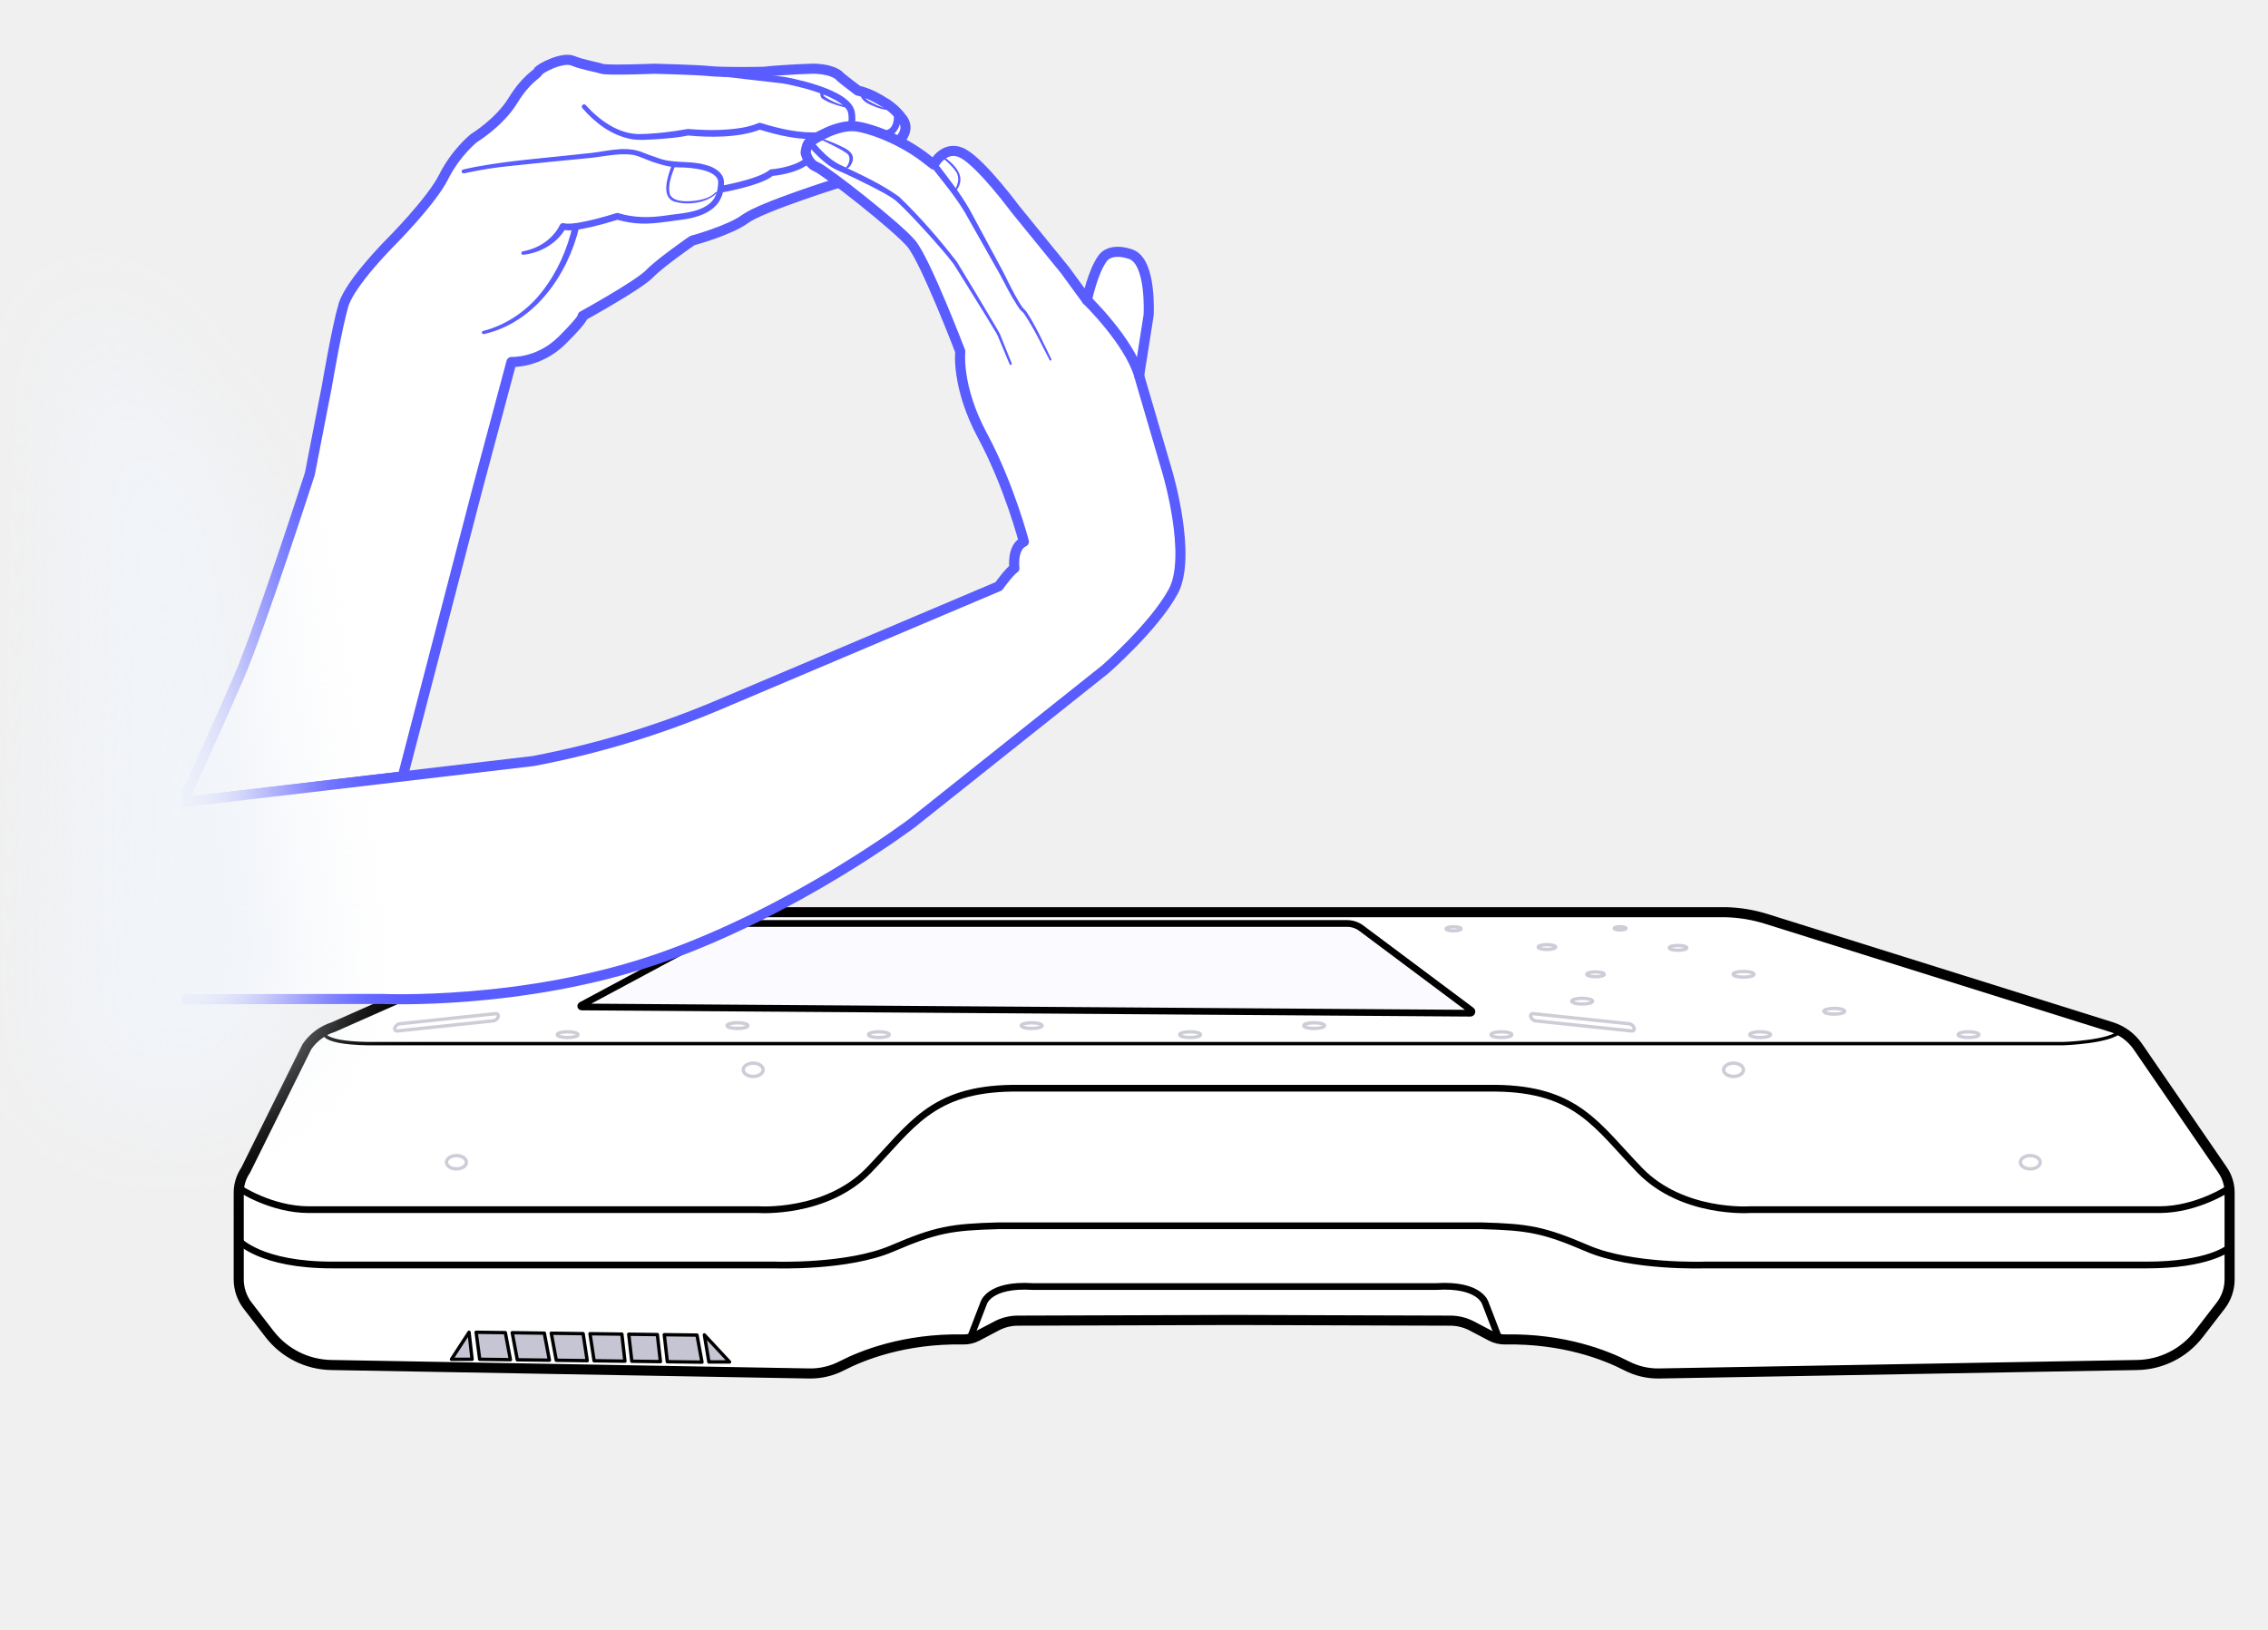
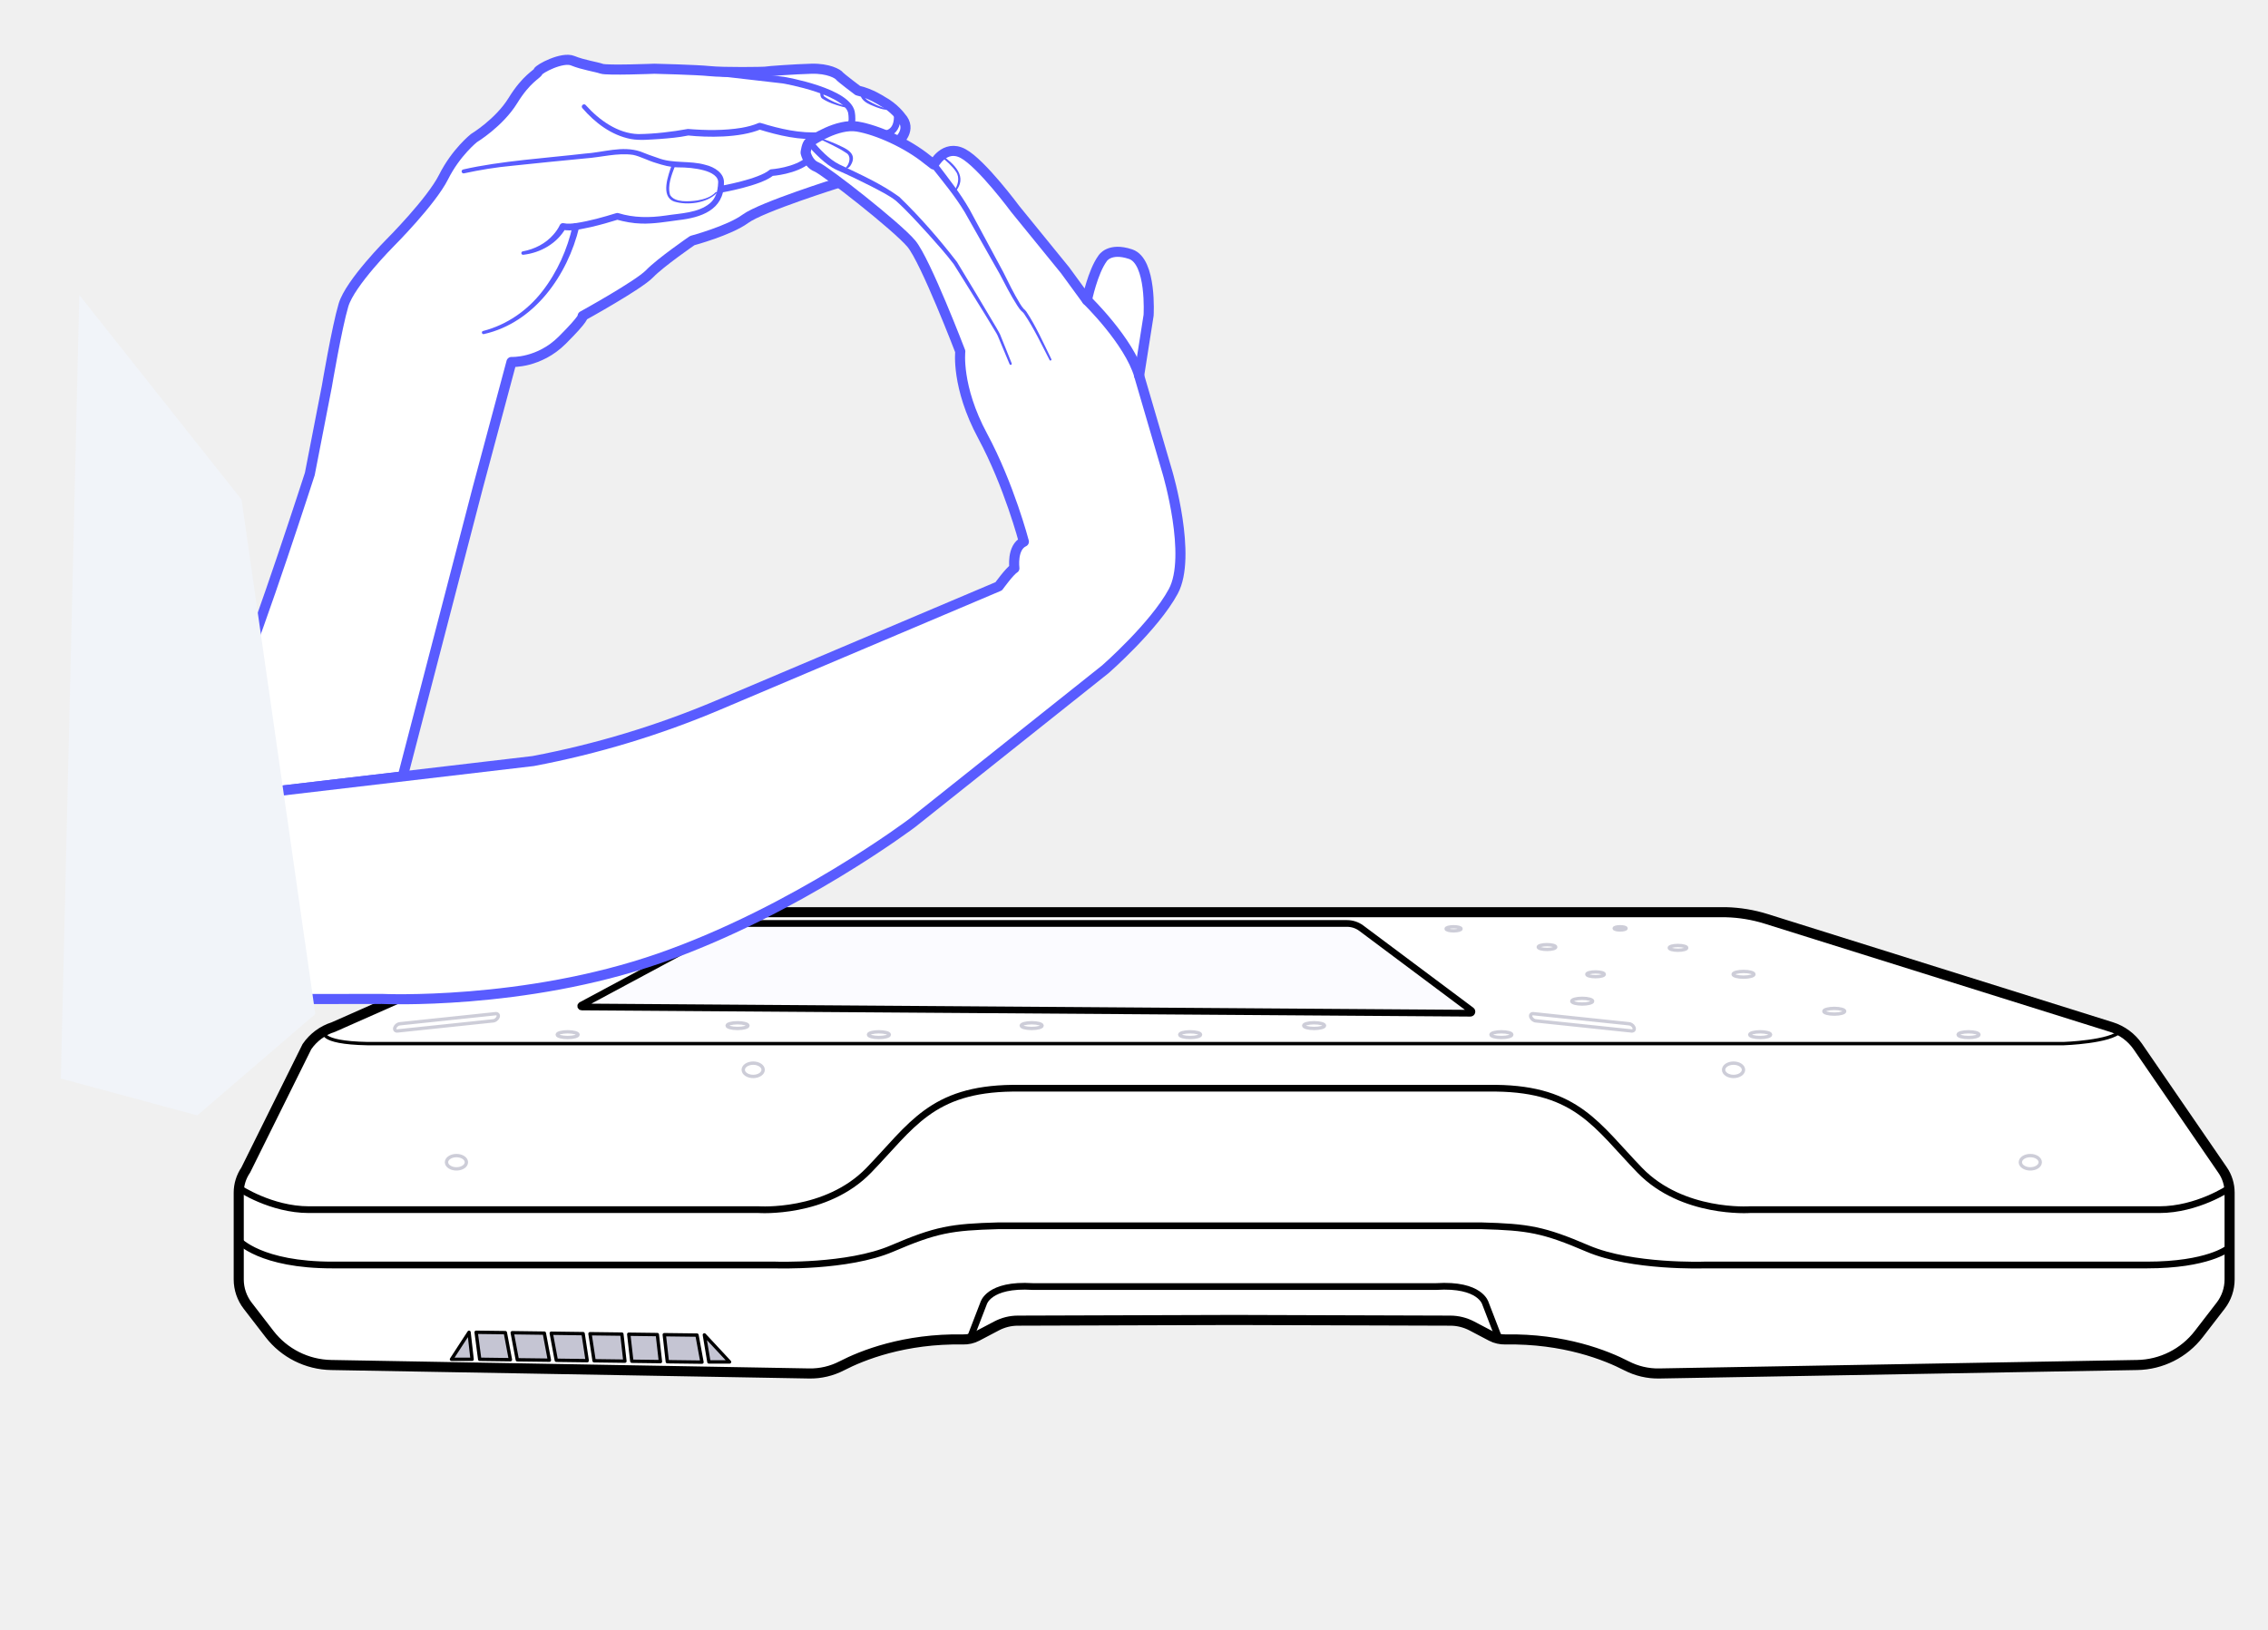
<svg xmlns="http://www.w3.org/2000/svg" width="615" height="442" viewBox="0 0 615 442" fill="none">
  <g clip-path="url(#clip0_259_12950)">
    <g clip-path="url(#clip1_259_12950)">
      <path d="M243.629 38.307C243.629 38.307 247.411 35.118 244.33 31.773C244.33 31.773 242.526 29.203 239.181 27.399C239.181 27.399 236.092 25.339 232.62 24.565C232.62 24.565 227.99 21.093 227.598 20.573C227.207 20.054 224.637 18.514 220.007 18.641C215.378 18.769 208.297 19.288 207.659 19.416C207.021 19.543 196.076 19.671 192.476 19.288C188.876 18.905 177.421 18.641 177.421 18.641C177.421 18.641 164.553 19.151 163.14 18.641C161.728 18.131 158.119 17.62 155.294 16.463C152.469 15.306 146.162 18.65 145.898 19.425C145.634 20.199 142.809 21.22 139.081 27.271C135.354 33.322 128.528 37.442 128.528 37.442C128.528 37.442 123.644 41.306 120.29 47.995C116.936 54.684 105.882 65.748 105.882 65.748C105.882 65.748 94.946 76.683 93.141 82.735C91.337 88.786 88.639 104.734 88.639 104.734L84.01 128.538C84.01 128.538 70.413 170.605 64.735 183.728C59.058 196.851 49.553 217.583 49.553 217.583L109.208 210.575L129.558 132.265L138.689 98.172C138.689 98.172 146.153 98.555 152.46 92.258C158.766 85.961 157.991 85.696 157.991 85.696C157.991 85.696 173.174 77.33 176.136 74.25C179.098 71.17 187.719 65.246 187.719 65.246C187.719 65.246 197.752 62.549 202.127 59.332C206.501 56.115 227.525 49.526 227.525 49.526C227.525 49.526 243.446 40.376 243.629 38.335V38.307Z" fill="white" stroke="#595CFF" stroke-width="2.734" stroke-linecap="round" stroke-linejoin="round" />
      <path d="M125.585 45.962C135.582 43.665 148.332 42.845 158.539 41.66C163.515 41.35 168.718 39.446 173.658 41.095C175.125 41.688 176.783 42.316 178.287 42.799C182.507 44.467 186.999 43.447 191.337 44.722C193.652 45.269 196.532 46.946 196.304 49.735C196.286 57.016 190.007 59.021 183.947 59.705C180.684 60.142 177.221 60.743 173.895 60.634C171.589 60.579 169.32 60.133 167.142 59.541L167.67 59.531C165.237 60.297 162.804 60.98 160.307 61.564C157.673 62.074 155.085 62.867 152.351 62.274C152.324 62.274 153.472 61.782 153.463 61.782C151.102 66.011 146.6 68.563 141.898 69.1C141.643 69.137 141.406 68.954 141.369 68.699C141.333 68.444 141.515 68.207 141.761 68.171C144.942 67.588 147.976 66.056 150.091 63.596C150.783 62.812 151.421 61.883 151.804 61.035C152.005 60.589 152.488 60.434 152.925 60.543C153.9 60.78 155.203 60.625 156.27 60.488C159.933 59.923 163.569 58.893 167.114 57.8C167.287 57.745 167.47 57.745 167.643 57.791C171.853 59.094 176.1 59.085 180.438 58.465C184.521 57.818 189.332 57.809 192.559 55.084C194.062 53.79 194.655 51.785 194.727 49.671C194.955 47.866 192.905 46.755 190.927 46.217C188.64 45.588 186.152 45.388 183.737 45.388C181.714 45.351 179.736 44.795 177.841 44.185C175.827 43.611 173.576 42.389 171.689 42.007C167.488 41.369 162.913 42.681 158.675 42.964C154.438 43.337 143.228 44.504 138.872 44.959C134.471 45.36 130.124 46.08 125.822 47.01C125.212 47.174 124.847 46.171 125.585 45.98V45.962Z" fill="#595CFF" />
      <path d="M189.141 19.051L212.425 21.731C212.425 21.731 230.697 24.82 230.952 30.99C230.952 30.99 231.335 33.332 230.442 34.216" stroke="#595CFF" stroke-width="1.823" stroke-linecap="round" stroke-linejoin="round" />
      <path d="M158.867 28.547C162.485 32.575 167.524 36.212 173.092 36.366C177.549 36.312 182.206 35.756 186.525 34.972C191.346 35.364 196.304 35.446 201.088 34.662C202.656 34.38 204.214 34.006 205.618 33.386C205.836 33.286 206.073 33.286 206.283 33.35C211.459 34.945 217.073 36.266 222.486 35.829C222.997 35.765 223.452 36.139 223.498 36.649C223.543 37.15 223.179 37.597 222.678 37.642C216.836 38.098 211.222 36.767 205.7 35.072L206.365 35.036C200.496 37.487 191.656 37.269 186.653 36.749C184.001 37.287 181.477 37.496 178.888 37.697C176.282 37.834 173.612 38.162 171.024 37.697C165.738 36.658 161.345 33.295 157.901 29.304C157.399 28.675 158.338 27.882 158.858 28.529L158.867 28.547Z" fill="#595CFF" />
      <path d="M195.529 51.321C195.529 51.321 205.991 49.517 209.208 46.819C209.208 46.819 215.797 46.382 219.26 43.32" stroke="#595CFF" stroke-width="1.823" stroke-linecap="round" stroke-linejoin="round" />
      <path d="M157.062 61.592C153.908 74.651 144.914 87.528 131.207 90.608C130.661 90.736 130.433 89.906 130.998 89.761C137.404 88.12 143.055 84.192 147.074 78.98C151.092 73.822 153.89 67.552 155.275 61.209C155.531 60.042 157.317 60.407 157.053 61.601L157.062 61.592Z" fill="#595CFF" />
      <path d="M183.035 45.024C182.123 47.448 180.93 50.319 181.704 52.87C182.962 55.03 186.935 54.656 189.141 54.356C190.9 54.037 192.804 53.481 194.044 52.141C194.189 51.959 194.481 52.196 194.326 52.378C191.674 55.121 186.37 55.75 182.816 54.656C178.97 53.271 181.249 47.411 182.187 44.668C182.415 44.094 183.281 44.459 183.026 45.024H183.035Z" fill="#595CFF" />
      <path d="M467.989 247.393C471.707 247.484 475.389 248.094 478.943 249.206L572.518 278.533C575.443 279.453 577.977 281.321 579.717 283.855L602.692 317.328C603.931 319.123 604.587 321.256 604.587 323.443V346.991C604.587 349.57 603.731 352.077 602.154 354.118L596.231 361.8C592.23 366.995 586.078 370.084 579.526 370.194L449.881 372.49C446.819 372.545 443.793 371.825 441.068 370.422C435.564 367.578 424.118 362.976 408.16 363.259C406.857 363.277 405.563 362.994 404.406 362.393L399.12 359.613C397.325 358.675 395.338 358.173 393.315 358.164L334.662 357.982L276.009 358.164C273.986 358.164 271.99 358.665 270.204 359.613L264.918 362.393C263.761 363.003 262.467 363.286 261.163 363.259C245.206 362.976 233.76 367.578 228.255 370.422C225.531 371.825 222.514 372.545 219.443 372.49L89.798 370.194C83.245 370.075 77.094 366.986 73.093 361.8L67.17 354.118C65.593 352.077 64.736 349.57 64.736 346.991V323.443C64.736 321.265 65.402 319.132 66.632 317.328L83.227 283.855C84.968 281.321 87.501 279.453 90.427 278.533L156.662 249.206C160.207 248.094 163.898 247.484 167.616 247.393H467.989Z" fill="white" stroke="black" stroke-width="2.734" stroke-miterlimit="10" />
      <path d="M398.973 274.03L369.136 251.73C368.015 250.891 366.658 250.445 365.254 250.445H200.505C199.484 250.445 198.482 250.7 197.588 251.174L157.6 272.635C157.381 272.754 157.463 273.091 157.709 273.091L398.709 274.786C399.119 274.786 399.292 274.267 398.964 274.021L398.973 274.03Z" fill="#FBFBFF" stroke="black" stroke-width="1.823" stroke-miterlimit="10" />
      <path d="M604.13 338.615C604.13 338.615 598.644 343.072 582.177 343.072H462.1C462.1 343.072 442.543 343.755 430.532 338.615C418.521 333.466 414.411 332.783 401.716 332.437H337.713H334.679H270.676C257.982 332.783 253.862 333.466 241.86 338.615C229.858 343.764 210.292 343.072 210.292 343.072H90.198C70.64 343.099 64.744 336.428 64.744 336.428" stroke="black" stroke-width="1.823" stroke-miterlimit="10" />
      <path d="M64.818 322.24C64.818 322.24 73.476 328.063 83.765 328.063H205.737C205.737 328.063 224.009 329.348 235.583 317.382C247.156 305.417 252.57 295.383 274.569 295.128H329.112H405.663C427.663 295.383 433.067 305.417 444.65 317.382C456.233 329.348 474.496 328.063 474.496 328.063C474.496 328.063 575.234 328.063 585.532 328.063C595.82 328.063 604.478 322.24 604.478 322.24" stroke="black" stroke-width="1.823" stroke-miterlimit="10" />
      <path d="M262.994 363.121L266.685 353.543C266.685 353.543 267.97 348.139 280.063 348.914H330.879H338.625H389.441C401.534 348.139 402.819 353.543 402.819 353.543L406.51 363.121" stroke="black" stroke-width="1.823" stroke-miterlimit="10" />
      <path d="M87.946 279.607C87.946 279.607 85.823 282.779 99.721 283.034H559.539C559.539 283.034 572.462 282.606 575.004 279.607" stroke="black" stroke-width="0.911" stroke-miterlimit="10" />
      <path d="M123.772 317.007C125.262 317.007 126.469 316.199 126.469 315.202C126.469 314.206 125.262 313.398 123.772 313.398C122.282 313.398 121.074 314.206 121.074 315.202C121.074 316.199 122.282 317.007 123.772 317.007Z" stroke="#CDCDD8" stroke-width="0.911" stroke-miterlimit="10" />
      <path d="M204.24 291.936C205.73 291.936 206.938 291.128 206.938 290.132C206.938 289.135 205.73 288.327 204.24 288.327C202.751 288.327 201.543 289.135 201.543 290.132C201.543 291.128 202.751 291.936 204.24 291.936Z" stroke="#CDCDD8" stroke-width="0.911" stroke-miterlimit="10" />
      <path d="M550.545 317.007C552.035 317.007 553.243 316.199 553.243 315.202C553.243 314.206 552.035 313.398 550.545 313.398C549.055 313.398 547.848 314.206 547.848 315.202C547.848 316.199 549.055 317.007 550.545 317.007Z" stroke="#CDCDD8" stroke-width="0.911" stroke-miterlimit="10" />
      <path d="M470.074 291.936C471.564 291.936 472.772 291.128 472.772 290.132C472.772 289.135 471.564 288.327 470.074 288.327C468.585 288.327 467.377 289.135 467.377 290.132C467.377 291.128 468.585 291.936 470.074 291.936Z" stroke="#CDCDD8" stroke-width="0.911" stroke-miterlimit="10" />
      <path d="M416.543 276.873L442.497 279.607C443.044 279.607 443.299 279.16 443.062 278.623C442.835 278.076 442.197 277.638 441.659 277.638L415.704 274.904C415.158 274.904 414.902 275.351 415.139 275.889C415.367 276.435 416.005 276.873 416.543 276.873Z" stroke="#CDCDD8" stroke-width="0.911" stroke-miterlimit="10" />
      <path d="M153.926 281.374C155.491 281.374 156.76 281.028 156.76 280.6C156.76 280.172 155.491 279.825 153.926 279.825C152.361 279.825 151.092 280.172 151.092 280.6C151.092 281.028 152.361 281.374 153.926 281.374Z" stroke="#CDCDD8" stroke-width="0.911" stroke-miterlimit="10" />
      <path d="M133.632 276.873L107.677 279.607C107.13 279.607 106.875 279.16 107.112 278.623C107.34 278.076 107.978 277.638 108.515 277.638L134.47 274.904C135.017 274.904 135.272 275.351 135.035 275.889C134.807 276.435 134.169 276.873 133.632 276.873Z" stroke="#CDCDD8" stroke-width="0.911" stroke-miterlimit="10" />
      <path d="M238.324 281.374C239.89 281.374 241.159 281.028 241.159 280.6C241.159 280.172 239.89 279.825 238.324 279.825C236.759 279.825 235.49 280.172 235.49 280.6C235.49 281.028 236.759 281.374 238.324 281.374Z" stroke="#CDCDD8" stroke-width="0.911" stroke-miterlimit="10" />
      <path d="M322.723 281.374C324.288 281.374 325.557 281.028 325.557 280.6C325.557 280.172 324.288 279.825 322.723 279.825C321.158 279.825 319.889 280.172 319.889 280.6C319.889 281.028 321.158 281.374 322.723 281.374Z" stroke="#CDCDD8" stroke-width="0.911" stroke-miterlimit="10" />
      <path d="M407.121 281.374C408.687 281.374 409.956 281.028 409.956 280.6C409.956 280.172 408.687 279.825 407.121 279.825C405.556 279.825 404.287 280.172 404.287 280.6C404.287 281.028 405.556 281.374 407.121 281.374Z" stroke="#CDCDD8" stroke-width="0.911" stroke-miterlimit="10" />
      <path d="M477.293 281.374C478.858 281.374 480.127 281.028 480.127 280.6C480.127 280.172 478.858 279.825 477.293 279.825C475.728 279.825 474.459 280.172 474.459 280.6C474.459 281.028 475.728 281.374 477.293 281.374Z" stroke="#CDCDD8" stroke-width="0.911" stroke-miterlimit="10" />
      <path d="M533.795 281.374C535.36 281.374 536.629 281.028 536.629 280.6C536.629 280.172 535.36 279.825 533.795 279.825C532.23 279.825 530.961 280.172 530.961 280.6C530.961 281.028 532.23 281.374 533.795 281.374Z" stroke="#CDCDD8" stroke-width="0.911" stroke-miterlimit="10" />
      <path d="M199.994 278.923C201.56 278.923 202.829 278.576 202.829 278.148C202.829 277.72 201.56 277.374 199.994 277.374C198.429 277.374 197.16 277.72 197.16 278.148C197.16 278.576 198.429 278.923 199.994 278.923Z" stroke="#CDCDD8" stroke-width="0.911" stroke-miterlimit="10" />
      <path d="M279.754 278.923C281.319 278.923 282.588 278.576 282.588 278.148C282.588 277.72 281.319 277.374 279.754 277.374C278.189 277.374 276.92 277.72 276.92 278.148C276.92 278.576 278.189 278.923 279.754 278.923Z" stroke="#CDCDD8" stroke-width="0.911" stroke-miterlimit="10" />
      <path d="M356.342 278.923C357.907 278.923 359.176 278.576 359.176 278.148C359.176 277.72 357.907 277.374 356.342 277.374C354.777 277.374 353.508 277.72 353.508 278.148C353.508 278.576 354.777 278.923 356.342 278.923Z" stroke="#CDCDD8" stroke-width="0.911" stroke-miterlimit="10" />
      <path d="M429.037 272.297C430.603 272.297 431.872 271.95 431.872 271.523C431.872 271.095 430.603 270.748 429.037 270.748C427.472 270.748 426.203 271.095 426.203 271.523C426.203 271.95 427.472 272.297 429.037 272.297Z" stroke="#CDCDD8" stroke-width="0.911" stroke-miterlimit="10" />
      <path d="M497.387 275.032C498.952 275.032 500.221 274.685 500.221 274.257C500.221 273.829 498.952 273.482 497.387 273.482C495.822 273.482 494.553 273.829 494.553 274.257C494.553 274.685 495.822 275.032 497.387 275.032Z" stroke="#CDCDD8" stroke-width="0.911" stroke-miterlimit="10" />
      <path d="M472.782 265.007C474.347 265.007 475.616 264.66 475.616 264.232C475.616 263.804 474.347 263.457 472.782 263.457C471.216 263.457 469.947 263.804 469.947 264.232C469.947 264.66 471.216 265.007 472.782 265.007Z" stroke="#CDCDD8" stroke-width="0.911" stroke-miterlimit="10" />
      <path d="M455.011 257.708C456.325 257.708 457.39 257.418 457.39 257.061C457.39 256.704 456.325 256.414 455.011 256.414C453.698 256.414 452.633 256.704 452.633 257.061C452.633 257.418 453.698 257.708 455.011 257.708Z" stroke="#CDCDD8" stroke-width="0.911" stroke-miterlimit="10" />
      <path d="M432.656 264.879C433.97 264.879 435.034 264.59 435.034 264.232C435.034 263.875 433.97 263.585 432.656 263.585C431.342 263.585 430.277 263.875 430.277 264.232C430.277 264.59 431.342 264.879 432.656 264.879Z" stroke="#CDCDD8" stroke-width="0.911" stroke-miterlimit="10" />
      <path d="M419.488 257.488C420.802 257.488 421.866 257.198 421.866 256.841C421.866 256.484 420.802 256.194 419.488 256.194C418.174 256.194 417.109 256.484 417.109 256.841C417.109 257.198 418.174 257.488 419.488 257.488Z" stroke="#CDCDD8" stroke-width="0.911" stroke-miterlimit="10" />
      <path d="M394.161 252.448C395.284 252.448 396.193 252.199 396.193 251.892C396.193 251.585 395.284 251.336 394.161 251.336C393.039 251.336 392.129 251.585 392.129 251.892C392.129 252.199 393.039 252.448 394.161 252.448Z" stroke="#CDCDD8" stroke-width="0.911" stroke-miterlimit="10" />
      <path d="M439.318 252.211C440.209 252.211 440.931 252.015 440.931 251.773C440.931 251.532 440.209 251.336 439.318 251.336C438.427 251.336 437.705 251.532 437.705 251.773C437.705 252.015 438.427 252.211 439.318 252.211Z" stroke="#CDCDD8" stroke-width="0.911" stroke-miterlimit="10" />
      <path d="M127.188 361.317L128.017 368.644H122.422L127.188 361.317Z" fill="#C5C5D3" stroke="black" stroke-width="0.911" stroke-linecap="round" stroke-linejoin="round" />
      <path d="M158.12 361.69L149.48 361.572L150.847 368.908L159.232 369.017L158.12 361.69Z" fill="#C5C5D3" stroke="black" stroke-width="0.911" stroke-linecap="round" stroke-linejoin="round" />
      <path d="M180.956 369.3L190.352 369.419L189.003 362.082L180.127 361.973L180.956 369.3Z" fill="#C5C5D3" stroke="black" stroke-width="0.911" stroke-linecap="round" stroke-linejoin="round" />
      <path d="M140.275 368.78L148.978 368.889L147.602 361.553L138.898 361.435L140.275 368.78Z" fill="#C5C5D3" stroke="black" stroke-width="0.911" stroke-linecap="round" stroke-linejoin="round" />
      <path d="M168.626 361.818L159.986 361.708L161.098 369.044L169.455 369.154L168.626 361.818Z" fill="#C5C5D3" stroke="black" stroke-width="0.911" stroke-linecap="round" stroke-linejoin="round" />
      <path d="M137.031 361.417L129.111 361.316L130.077 368.643L138.407 368.753L137.031 361.417Z" fill="#C5C5D3" stroke="black" stroke-width="0.911" stroke-linecap="round" stroke-linejoin="round" />
      <path d="M178.25 361.945L170.494 361.845L171.323 369.172L179.088 369.273L178.25 361.945Z" fill="#C5C5D3" stroke="black" stroke-width="0.911" stroke-linecap="round" stroke-linejoin="round" />
      <path d="M191 362.028L192.23 369.364H197.826L191 362.028Z" fill="#C5C5D3" stroke="black" stroke-width="0.911" stroke-linecap="round" stroke-linejoin="round" />
      <path d="M44.221 218.193L144.576 206.4C161.8 203.138 178.632 198.044 194.772 191.209L270.822 159.002C270.822 159.002 273.784 154.883 275.069 154.118C275.069 154.118 274.294 148.458 277.639 146.909C277.639 146.909 273.647 131.599 266.447 118.221C259.248 104.842 260.396 95.319 260.396 95.319C260.396 95.319 251 70.75 247.146 66.111C243.291 61.472 223.734 46.171 221.41 45.269C219.086 44.367 218.448 41.405 218.448 41.405C218.448 41.405 218.703 39.09 219.478 38.571C220.252 38.051 227.069 33.422 232.473 34.324C237.877 35.226 245.979 38.826 251.511 43.328L253.188 44.613C253.188 44.613 256.149 38.953 261.162 41.651C266.174 44.349 275.315 56.706 275.315 56.706L288.82 73.301L294.735 81.403C294.735 81.403 296.275 73.812 298.982 70.084C298.982 70.084 300.786 66.995 306.573 68.927C312.36 70.859 311.458 85.522 311.458 85.522L308.888 101.862L316.607 128.236C316.607 128.236 323.296 150.883 318.147 160.397C312.998 169.911 299.747 181.494 299.747 181.494L247.383 223.178C247.383 223.178 215.86 246.982 178.933 259.85C142.006 272.718 103.539 270.913 103.539 270.913L46.417 270.995" fill="white" />
      <path d="M44.221 218.193L144.576 206.4C161.8 203.138 178.632 198.044 194.772 191.209L270.822 159.002C270.822 159.002 273.784 154.883 275.069 154.118C275.069 154.118 274.294 148.458 277.639 146.909C277.639 146.909 273.647 131.599 266.447 118.221C259.248 104.842 260.396 95.319 260.396 95.319C260.396 95.319 251 70.75 247.146 66.111C243.291 61.472 223.734 46.171 221.41 45.269C219.086 44.367 218.448 41.405 218.448 41.405C218.448 41.405 218.703 39.09 219.478 38.571C220.252 38.051 227.069 33.422 232.473 34.324C237.877 35.226 245.979 38.826 251.511 43.328L253.188 44.613C253.188 44.613 256.149 38.953 261.162 41.651C266.174 44.349 275.315 56.706 275.315 56.706L288.82 73.301L294.735 81.403C294.735 81.403 296.275 73.812 298.982 70.084C298.982 70.084 300.786 66.995 306.573 68.927C312.36 70.859 311.458 85.522 311.458 85.522L308.888 101.862L316.607 128.236C316.607 128.236 323.296 150.883 318.147 160.397C312.998 169.911 299.747 181.494 299.747 181.494L247.383 223.178C247.383 223.178 215.86 246.982 178.933 259.85C142.006 272.718 103.539 270.913 103.539 270.913L46.417 270.995" stroke="#595CFF" stroke-width="2.734" stroke-linecap="round" stroke-linejoin="round" />
      <path d="M253.917 44.067C257.07 48.213 260.278 52.232 262.893 56.78C264.269 59.34 270.84 71.525 272.061 73.803C273.483 76.692 274.886 79.554 276.554 82.306C276.882 82.834 277.247 83.399 277.611 83.782C277.821 83.964 278.195 84.311 278.322 84.529C280.992 88.594 282.952 93.069 285.093 97.406C285.239 97.707 284.765 97.962 284.61 97.643C282.405 93.397 280.363 89.004 277.657 85.04C277.502 84.83 277.429 84.766 277.265 84.612C276.618 84.092 276.199 83.39 275.789 82.78C274.057 80.055 272.563 77.166 271.086 74.304C269.847 72.117 262.975 59.969 261.59 57.518C258.975 53.189 255.648 49.179 252.495 45.206C251.757 44.285 253.142 43.101 253.917 44.067Z" fill="#595CFF" />
      <path d="M220.209 38.015C222.296 40.485 224.747 43.192 227.636 44.613C233.186 47.265 238.827 49.753 243.83 53.38C249.517 58.867 254.639 64.772 259.478 71.024C263.132 77.02 266.659 82.907 270.213 88.931L270.86 90.07C270.96 90.243 271.079 90.471 271.188 90.708C271.471 91.383 272.136 93.078 272.4 93.716L274.332 98.537C274.396 98.691 274.332 98.874 274.168 98.938C274.013 99.001 273.84 98.928 273.767 98.773C273.075 97.097 271.407 93.141 270.742 91.537C270.587 91.146 270.432 90.79 270.213 90.417C268.236 87.054 266.149 83.755 264.098 80.428C262.266 77.503 260.435 74.478 258.603 71.616C256.543 68.891 254.21 66.294 251.905 63.715C248.997 60.543 246.118 57.29 242.919 54.428C240.932 52.888 238.554 51.758 236.312 50.564C233.232 48.997 230.106 47.484 226.953 46.117C225.203 45.324 223.799 44.176 222.469 42.982C221.147 41.779 219.944 40.503 218.778 39.127C218.45 38.744 218.505 38.17 218.887 37.842C219.279 37.505 219.881 37.578 220.2 37.979L220.209 38.015Z" fill="#595CFF" />
      <path d="M294.764 81.431C294.764 81.431 306.164 92.485 308.917 101.89" stroke="#595CFF" stroke-width="2.734" stroke-linecap="round" stroke-linejoin="round" />
      <path d="M243.264 30.524C243.875 36.74 239.346 36.366 239.346 36.366" stroke="#595CFF" stroke-width="1.823" stroke-linecap="round" stroke-linejoin="round" />
      <path d="M223.407 24.673C223.306 25.029 223.17 25.84 223.452 26.113C225.211 27.343 227.535 28.373 229.64 28.747C229.759 28.738 229.877 28.82 229.868 28.947C229.868 29.048 229.786 29.13 229.686 29.13C229.23 29.157 228.875 29.057 228.501 28.975C226.56 28.428 224.619 27.845 222.915 26.696C222.596 26.469 222.486 26.013 222.45 25.685C222.441 25.184 222.295 23.962 223.088 24.063C223.352 24.127 223.498 24.409 223.407 24.664V24.673Z" fill="#595CFF" />
      <path d="M234.214 24.956C233.986 26.049 234.733 26.988 235.727 27.462C236.766 28.072 237.859 28.61 238.998 29.011C239.755 29.266 240.557 29.476 241.322 29.412C241.541 29.385 241.578 29.731 241.359 29.758C239.646 29.941 238.042 29.257 236.511 28.619C234.861 27.954 232.984 26.897 233.321 24.782C233.412 24.154 234.369 24.345 234.214 24.965V24.956Z" fill="#595CFF" />
      <path d="M255.339 42.042C258.775 44.485 262.621 47.984 258.948 52.103C258.766 52.295 258.465 52.012 258.648 51.821C259.769 50.372 260.352 48.185 259.24 46.572C258.165 44.95 256.597 43.628 255.075 42.416C254.838 42.252 255.103 41.879 255.339 42.052V42.042Z" fill="#595CFF" />
      <path d="M221.885 37.258C224.091 37.96 226.26 38.771 228.337 39.81C230.16 40.675 232.001 41.888 231.017 44.166C230.707 44.804 230.433 45.405 229.704 45.67C229.376 45.724 229.285 45.214 229.622 45.159C230.433 44.066 230.834 42.207 229.376 41.423C227.025 39.846 224.373 38.743 221.812 37.486C221.685 37.431 221.758 37.222 221.894 37.267L221.885 37.258Z" fill="#595CFF" />
    </g>
-     <g filter="url(#filter0_f_259_12950)">
+     <g>
      <path d="M65.5 135.5L21.5 80L16.5 292.5L53.5 302.5L85.5 275L65.5 135.5Z" fill="#F1F4F9" />
    </g>
  </g>
  <defs>
-     <filter id="filter0_f_259_12950" x="-11.5" y="52" width="125" height="278.5" filterUnits="userSpaceOnUse" color-interpolation-filters="sRGB">
-       <feFlood flood-opacity="0" result="BackgroundImageFix" />
-       <feBlend mode="normal" in="SourceGraphic" in2="BackgroundImageFix" result="shape" />
-       <feGaussianBlur stdDeviation="14" result="effect1_foregroundBlur_259_12950" />
-     </filter>
    <clipPath id="clip0_259_12950">
      <rect width="615" height="442" fill="white" />
    </clipPath>
    <clipPath id="clip1_259_12950">
      <rect width="569.578" height="396.427" fill="white" transform="translate(49.3848 1.23462)" />
    </clipPath>
  </defs>
</svg>
